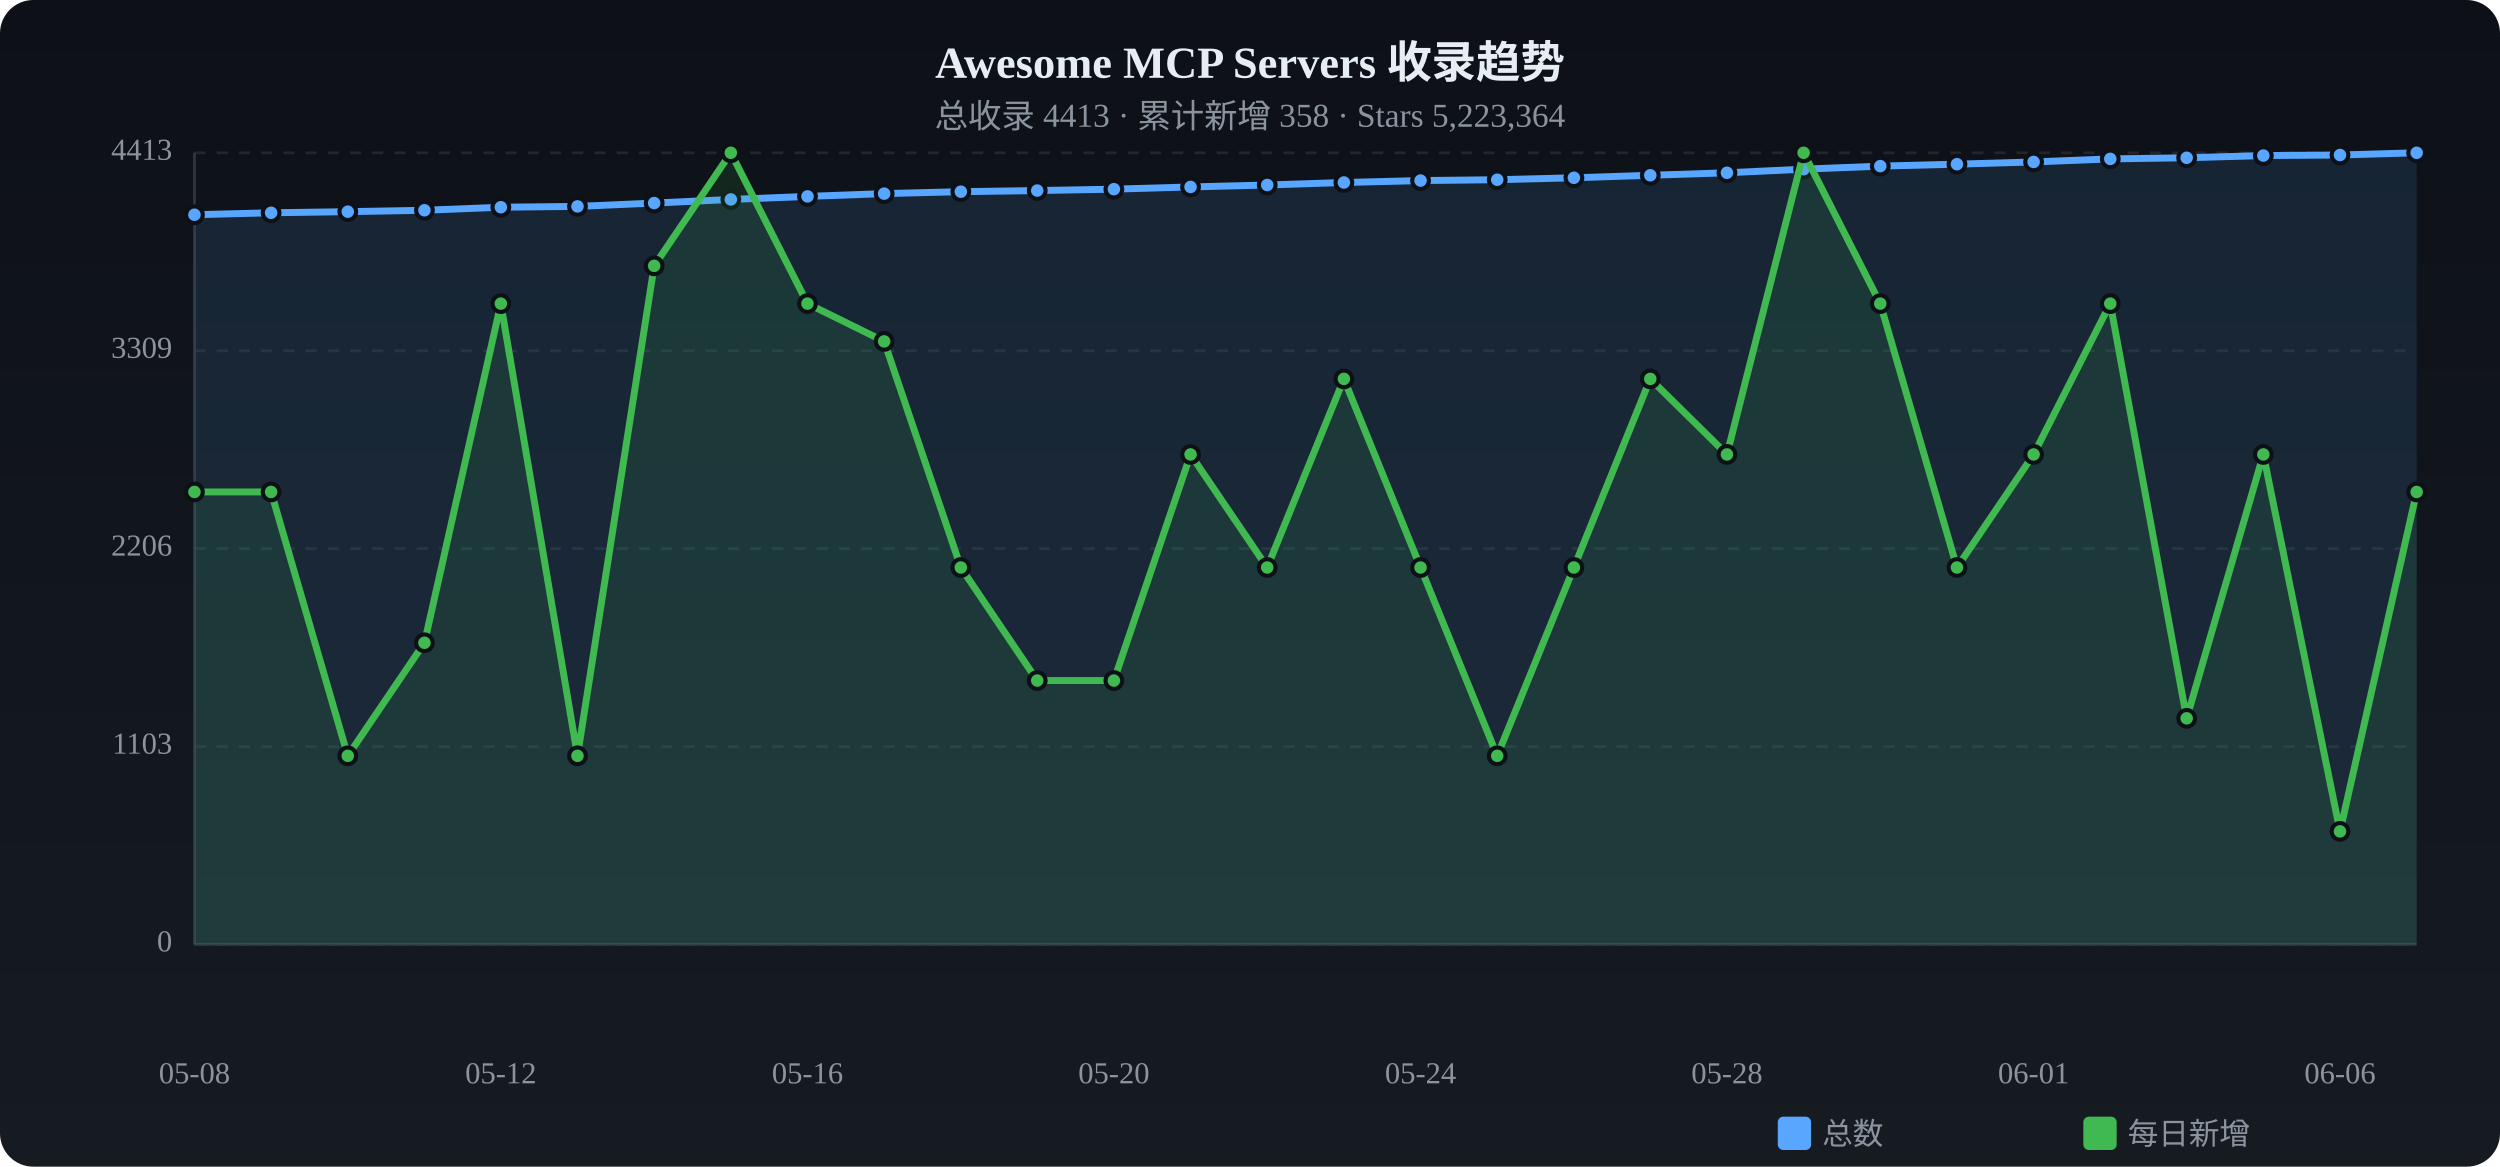
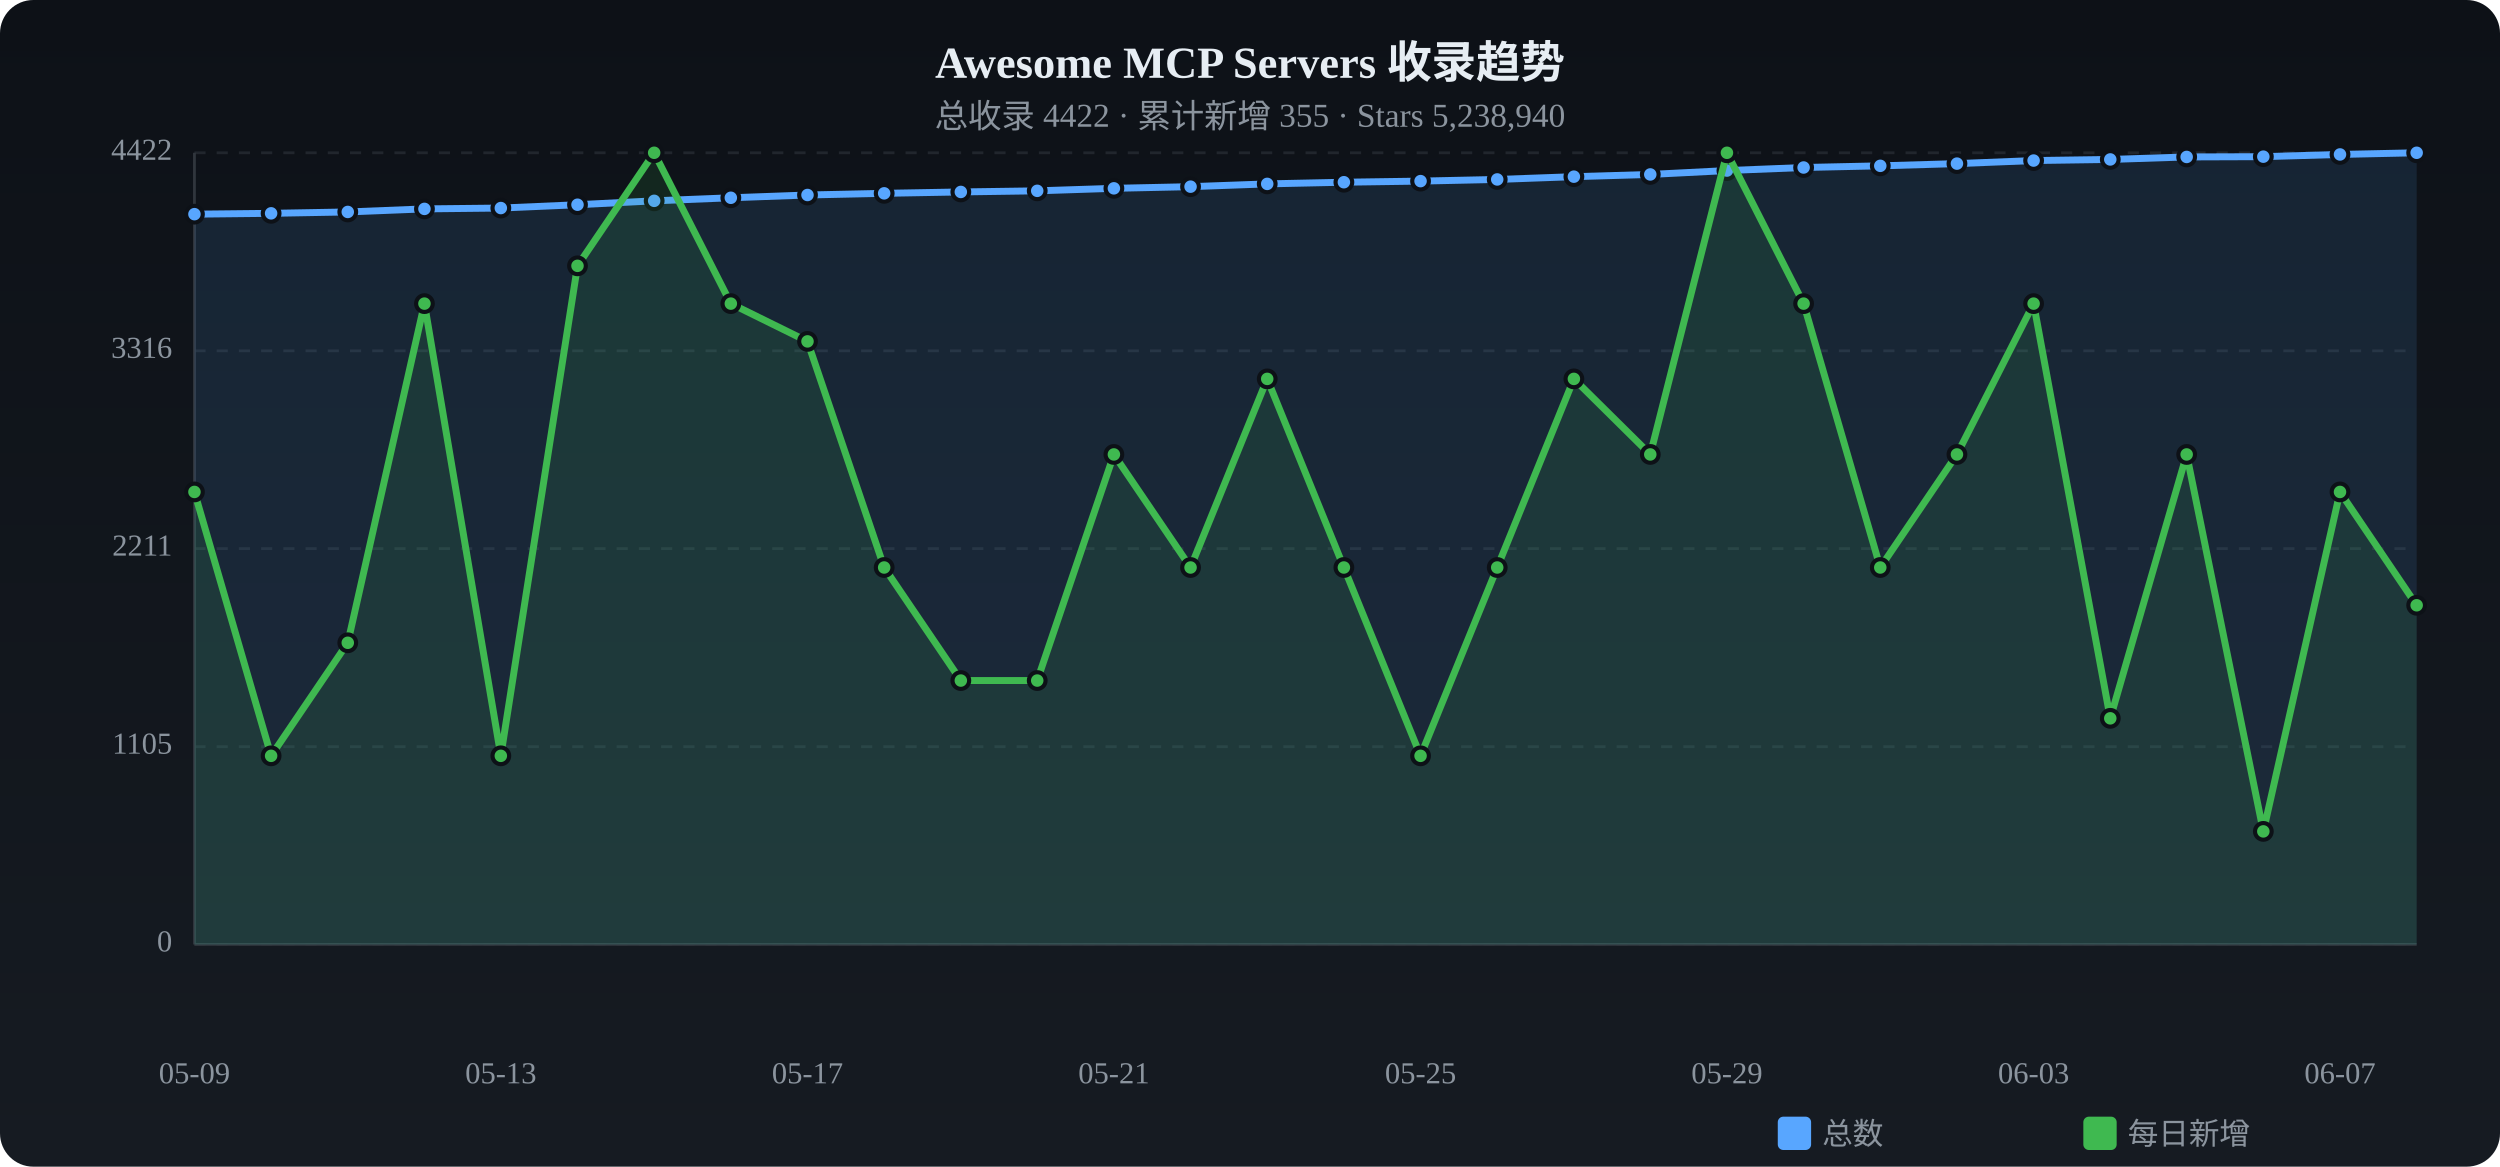
<svg xmlns="http://www.w3.org/2000/svg" viewBox="0 0 900 420" width="900" height="420">
  <defs>
    <linearGradient id="tbg" x1="0%" y1="0%" x2="0%" y2="100%">
      <stop offset="0%" stop-color="#0d1117" />
      <stop offset="100%" stop-color="#161b22" />
    </linearGradient>
  </defs>
  <rect width="900" height="420" rx="12" fill="url(#tbg)" />
  <text x="450.0" y="28" text-anchor="middle" fill="#e6edf3" font-size="16" font-weight="bold">Awesome MCP Servers 收录趋势</text>
-   <text x="450.0" y="46" text-anchor="middle" fill="#8b949e" font-size="12">总收录 4413 · 累计新增 358 · Stars 5,223,364</text>
+   <text x="450.0" y="46" text-anchor="middle" fill="#8b949e" font-size="12">总收录 4422 · 累计新增 355 · Stars 5,238,940</text>
  <text x="62" y="340.0" text-anchor="end" fill="#8b949e" font-size="11" dominant-baseline="middle">0</text>
  <line x1="70" y1="340.0" x2="870" y2="340.0" stroke="#21262d" stroke-dasharray="4 4" />
-   <text x="62" y="268.8" text-anchor="end" fill="#8b949e" font-size="11" dominant-baseline="middle">1103</text>
+   <text x="62" y="268.8" text-anchor="end" fill="#8b949e" font-size="11" dominant-baseline="middle">1105</text>
  <line x1="70" y1="268.8" x2="870" y2="268.8" stroke="#21262d" stroke-dasharray="4 4" />
-   <text x="62" y="197.5" text-anchor="end" fill="#8b949e" font-size="11" dominant-baseline="middle">2206</text>
+   <text x="62" y="197.5" text-anchor="end" fill="#8b949e" font-size="11" dominant-baseline="middle">2211</text>
  <line x1="70" y1="197.5" x2="870" y2="197.5" stroke="#21262d" stroke-dasharray="4 4" />
-   <text x="62" y="126.3" text-anchor="end" fill="#8b949e" font-size="11" dominant-baseline="middle">3309</text>
+   <text x="62" y="126.3" text-anchor="end" fill="#8b949e" font-size="11" dominant-baseline="middle">3316</text>
  <line x1="70" y1="126.3" x2="870" y2="126.3" stroke="#21262d" stroke-dasharray="4 4" />
-   <text x="62" y="55.0" text-anchor="end" fill="#8b949e" font-size="11" dominant-baseline="middle">4413</text>
+   <text x="62" y="55.0" text-anchor="end" fill="#8b949e" font-size="11" dominant-baseline="middle">4422</text>
  <line x1="70" y1="55.0" x2="870" y2="55.0" stroke="#21262d" stroke-dasharray="4 4" />
  <line x1="70" y1="55" x2="70" y2="340" stroke="#30363d" />
  <line x1="70" y1="340" x2="870" y2="340" stroke="#30363d" />
-   <path d="M70.0,77.3 L97.6,76.6 L125.2,76.2 L152.8,75.7 L180.3,74.6 L207.9,74.3 L235.5,73.1 L263.1,71.8 L290.7,70.7 L318.3,69.7 L345.9,69.0 L373.4,68.6 L401.0,68.1 L428.6,67.3 L456.2,66.6 L483.8,65.7 L511.4,65.0 L539.0,64.7 L566.6,64.0 L594.1,63.1 L621.7,62.2 L649.3,60.9 L676.9,59.8 L704.5,59.1 L732.1,58.3 L759.7,57.2 L787.2,56.8 L814.8,56.0 L842.4,55.8 L870.0,55.0 L870.0,340 L70.0,340 Z" fill="#58a6ff" opacity="0.12" />
-   <polyline points="70.0,77.3 97.6,76.6 125.2,76.2 152.8,75.7 180.3,74.6 207.9,74.3 235.5,73.1 263.1,71.8 290.7,70.7 318.3,69.7 345.9,69.0 373.4,68.6 401.0,68.1 428.6,67.3 456.2,66.6 483.8,65.7 511.4,65.0 539.0,64.7 566.6,64.0 594.1,63.1 621.7,62.2 649.3,60.9 676.9,59.8 704.5,59.1 732.1,58.3 759.7,57.2 787.2,56.8 814.8,56.0 842.4,55.8 870.0,55.0" fill="none" stroke="#58a6ff" stroke-width="2.5" stroke-linecap="round" stroke-linejoin="round" />
-   <circle cx="70.0" cy="77.3" r="3" fill="#58a6ff" stroke="#0d1117" stroke-width="1.5" />
-   <circle cx="97.6" cy="76.6" r="3" fill="#58a6ff" stroke="#0d1117" stroke-width="1.5" />
-   <circle cx="125.2" cy="76.2" r="3" fill="#58a6ff" stroke="#0d1117" stroke-width="1.5" />
-   <circle cx="152.8" cy="75.7" r="3" fill="#58a6ff" stroke="#0d1117" stroke-width="1.5" />
-   <circle cx="180.3" cy="74.6" r="3" fill="#58a6ff" stroke="#0d1117" stroke-width="1.5" />
-   <circle cx="207.9" cy="74.3" r="3" fill="#58a6ff" stroke="#0d1117" stroke-width="1.5" />
-   <circle cx="235.5" cy="73.1" r="3" fill="#58a6ff" stroke="#0d1117" stroke-width="1.5" />
-   <circle cx="263.1" cy="71.8" r="3" fill="#58a6ff" stroke="#0d1117" stroke-width="1.5" />
-   <circle cx="290.7" cy="70.7" r="3" fill="#58a6ff" stroke="#0d1117" stroke-width="1.5" />
-   <circle cx="318.3" cy="69.7" r="3" fill="#58a6ff" stroke="#0d1117" stroke-width="1.5" />
-   <circle cx="345.9" cy="69.0" r="3" fill="#58a6ff" stroke="#0d1117" stroke-width="1.5" />
-   <circle cx="373.4" cy="68.6" r="3" fill="#58a6ff" stroke="#0d1117" stroke-width="1.5" />
-   <circle cx="401.0" cy="68.1" r="3" fill="#58a6ff" stroke="#0d1117" stroke-width="1.5" />
-   <circle cx="428.6" cy="67.3" r="3" fill="#58a6ff" stroke="#0d1117" stroke-width="1.5" />
-   <circle cx="456.2" cy="66.6" r="3" fill="#58a6ff" stroke="#0d1117" stroke-width="1.5" />
-   <circle cx="483.8" cy="65.7" r="3" fill="#58a6ff" stroke="#0d1117" stroke-width="1.5" />
-   <circle cx="511.4" cy="65.0" r="3" fill="#58a6ff" stroke="#0d1117" stroke-width="1.5" />
-   <circle cx="539.0" cy="64.7" r="3" fill="#58a6ff" stroke="#0d1117" stroke-width="1.5" />
-   <circle cx="566.6" cy="64.0" r="3" fill="#58a6ff" stroke="#0d1117" stroke-width="1.5" />
-   <circle cx="594.1" cy="63.1" r="3" fill="#58a6ff" stroke="#0d1117" stroke-width="1.5" />
-   <circle cx="621.7" cy="62.2" r="3" fill="#58a6ff" stroke="#0d1117" stroke-width="1.5" />
-   <circle cx="649.3" cy="60.9" r="3" fill="#58a6ff" stroke="#0d1117" stroke-width="1.5" />
-   <circle cx="676.9" cy="59.8" r="3" fill="#58a6ff" stroke="#0d1117" stroke-width="1.5" />
-   <circle cx="704.5" cy="59.1" r="3" fill="#58a6ff" stroke="#0d1117" stroke-width="1.5" />
-   <circle cx="732.1" cy="58.3" r="3" fill="#58a6ff" stroke="#0d1117" stroke-width="1.5" />
-   <circle cx="759.7" cy="57.2" r="3" fill="#58a6ff" stroke="#0d1117" stroke-width="1.5" />
-   <circle cx="787.2" cy="56.8" r="3" fill="#58a6ff" stroke="#0d1117" stroke-width="1.5" />
-   <circle cx="814.8" cy="56.0" r="3" fill="#58a6ff" stroke="#0d1117" stroke-width="1.5" />
-   <circle cx="842.4" cy="55.8" r="3" fill="#58a6ff" stroke="#0d1117" stroke-width="1.5" />
+   <path d="M70.0,77.1 L97.6,76.8 L125.2,76.3 L152.8,75.2 L180.3,74.9 L207.9,73.7 L235.5,72.3 L263.1,71.2 L290.7,70.2 L318.3,69.6 L345.9,69.1 L373.4,68.7 L401.0,67.8 L428.6,67.2 L456.2,66.2 L483.8,65.6 L511.4,65.2 L539.0,64.6 L566.6,63.6 L594.1,62.8 L621.7,61.4 L649.3,60.3 L676.9,59.7 L704.5,58.9 L732.1,57.8 L759.7,57.4 L787.2,56.5 L814.8,56.4 L842.4,55.6 L870.0,55.0 L870.0,340 L70.0,340 Z" fill="#58a6ff" opacity="0.12" />
+   <polyline points="70.0,77.1 97.6,76.8 125.2,76.3 152.8,75.2 180.3,74.9 207.9,73.7 235.5,72.3 263.1,71.2 290.7,70.2 318.3,69.6 345.9,69.1 373.4,68.7 401.0,67.8 428.6,67.2 456.2,66.2 483.8,65.6 511.4,65.2 539.0,64.6 566.6,63.6 594.1,62.8 621.7,61.4 649.3,60.3 676.9,59.7 704.5,58.9 732.1,57.8 759.7,57.4 787.2,56.5 814.8,56.4 842.4,55.6 870.0,55.0" fill="none" stroke="#58a6ff" stroke-width="2.5" stroke-linecap="round" stroke-linejoin="round" />
+   <circle cx="70.0" cy="77.1" r="3" fill="#58a6ff" stroke="#0d1117" stroke-width="1.5" />
+   <circle cx="97.6" cy="76.8" r="3" fill="#58a6ff" stroke="#0d1117" stroke-width="1.5" />
+   <circle cx="125.2" cy="76.3" r="3" fill="#58a6ff" stroke="#0d1117" stroke-width="1.5" />
+   <circle cx="152.8" cy="75.2" r="3" fill="#58a6ff" stroke="#0d1117" stroke-width="1.5" />
+   <circle cx="180.3" cy="74.9" r="3" fill="#58a6ff" stroke="#0d1117" stroke-width="1.5" />
+   <circle cx="207.9" cy="73.7" r="3" fill="#58a6ff" stroke="#0d1117" stroke-width="1.5" />
+   <circle cx="235.5" cy="72.3" r="3" fill="#58a6ff" stroke="#0d1117" stroke-width="1.5" />
+   <circle cx="263.1" cy="71.2" r="3" fill="#58a6ff" stroke="#0d1117" stroke-width="1.5" />
+   <circle cx="290.7" cy="70.2" r="3" fill="#58a6ff" stroke="#0d1117" stroke-width="1.5" />
+   <circle cx="318.3" cy="69.6" r="3" fill="#58a6ff" stroke="#0d1117" stroke-width="1.5" />
+   <circle cx="345.9" cy="69.1" r="3" fill="#58a6ff" stroke="#0d1117" stroke-width="1.5" />
+   <circle cx="373.4" cy="68.7" r="3" fill="#58a6ff" stroke="#0d1117" stroke-width="1.5" />
+   <circle cx="401.0" cy="67.8" r="3" fill="#58a6ff" stroke="#0d1117" stroke-width="1.5" />
+   <circle cx="428.6" cy="67.2" r="3" fill="#58a6ff" stroke="#0d1117" stroke-width="1.5" />
+   <circle cx="456.2" cy="66.2" r="3" fill="#58a6ff" stroke="#0d1117" stroke-width="1.5" />
+   <circle cx="483.8" cy="65.6" r="3" fill="#58a6ff" stroke="#0d1117" stroke-width="1.5" />
+   <circle cx="511.4" cy="65.2" r="3" fill="#58a6ff" stroke="#0d1117" stroke-width="1.5" />
+   <circle cx="539.0" cy="64.6" r="3" fill="#58a6ff" stroke="#0d1117" stroke-width="1.5" />
+   <circle cx="566.6" cy="63.6" r="3" fill="#58a6ff" stroke="#0d1117" stroke-width="1.5" />
+   <circle cx="594.1" cy="62.8" r="3" fill="#58a6ff" stroke="#0d1117" stroke-width="1.5" />
+   <circle cx="621.7" cy="61.4" r="3" fill="#58a6ff" stroke="#0d1117" stroke-width="1.5" />
+   <circle cx="649.3" cy="60.3" r="3" fill="#58a6ff" stroke="#0d1117" stroke-width="1.5" />
+   <circle cx="676.9" cy="59.7" r="3" fill="#58a6ff" stroke="#0d1117" stroke-width="1.5" />
+   <circle cx="704.5" cy="58.9" r="3" fill="#58a6ff" stroke="#0d1117" stroke-width="1.5" />
+   <circle cx="732.1" cy="57.8" r="3" fill="#58a6ff" stroke="#0d1117" stroke-width="1.5" />
+   <circle cx="759.7" cy="57.4" r="3" fill="#58a6ff" stroke="#0d1117" stroke-width="1.5" />
+   <circle cx="787.2" cy="56.5" r="3" fill="#58a6ff" stroke="#0d1117" stroke-width="1.5" />
+   <circle cx="814.8" cy="56.4" r="3" fill="#58a6ff" stroke="#0d1117" stroke-width="1.5" />
+   <circle cx="842.4" cy="55.6" r="3" fill="#58a6ff" stroke="#0d1117" stroke-width="1.5" />
  <circle cx="870.0" cy="55.0" r="3" fill="#58a6ff" stroke="#0d1117" stroke-width="1.5" />
-   <path d="M70.0,177.1 L97.6,177.1 L125.2,272.1 L152.8,231.4 L180.3,109.3 L207.9,272.1 L235.5,95.7 L263.1,55.0 L290.7,109.3 L318.3,122.9 L345.9,204.3 L373.4,245.0 L401.0,245.0 L428.6,163.6 L456.2,204.3 L483.8,136.4 L511.4,204.3 L539.0,272.1 L566.6,204.3 L594.1,136.4 L621.7,163.6 L649.3,55.0 L676.9,109.3 L704.5,204.3 L732.1,163.6 L759.7,109.3 L787.2,258.6 L814.8,163.6 L842.4,299.3 L870.0,177.1 L870.0,340 L70.0,340 Z" fill="#3fb950" opacity="0.12" />
-   <polyline points="70.0,177.1 97.6,177.1 125.2,272.1 152.8,231.4 180.3,109.3 207.9,272.1 235.5,95.7 263.1,55.0 290.7,109.3 318.3,122.9 345.9,204.3 373.4,245.0 401.0,245.0 428.6,163.6 456.2,204.3 483.8,136.4 511.4,204.3 539.0,272.1 566.6,204.3 594.1,136.4 621.7,163.6 649.3,55.0 676.9,109.3 704.5,204.3 732.1,163.6 759.7,109.3 787.2,258.6 814.8,163.6 842.4,299.3 870.0,177.1" fill="none" stroke="#3fb950" stroke-width="2.5" stroke-linecap="round" stroke-linejoin="round" />
+   <path d="M70.0,177.1 L97.6,272.1 L125.2,231.4 L152.8,109.3 L180.3,272.1 L207.9,95.7 L235.5,55.0 L263.1,109.3 L290.7,122.9 L318.3,204.3 L345.9,245.0 L373.4,245.0 L401.0,163.6 L428.6,204.3 L456.2,136.4 L483.8,204.3 L511.4,272.1 L539.0,204.3 L566.6,136.4 L594.1,163.6 L621.7,55.0 L649.3,109.3 L676.9,204.3 L704.5,163.6 L732.1,109.3 L759.7,258.6 L787.2,163.6 L814.8,299.3 L842.4,177.1 L870.0,217.9 L870.0,340 L70.0,340 Z" fill="#3fb950" opacity="0.12" />
+   <polyline points="70.0,177.1 97.6,272.1 125.2,231.4 152.8,109.3 180.3,272.1 207.9,95.7 235.5,55.0 263.1,109.3 290.7,122.9 318.3,204.3 345.9,245.0 373.4,245.0 401.0,163.6 428.6,204.3 456.2,136.4 483.8,204.3 511.4,272.1 539.0,204.3 566.6,136.4 594.1,163.6 621.7,55.0 649.3,109.3 676.9,204.3 704.5,163.6 732.1,109.3 759.7,258.6 787.2,163.6 814.8,299.3 842.4,177.1 870.0,217.9" fill="none" stroke="#3fb950" stroke-width="2.5" stroke-linecap="round" stroke-linejoin="round" />
  <circle cx="70.0" cy="177.1" r="3" fill="#3fb950" stroke="#0d1117" stroke-width="1.5" />
-   <circle cx="97.6" cy="177.1" r="3" fill="#3fb950" stroke="#0d1117" stroke-width="1.5" />
-   <circle cx="125.2" cy="272.1" r="3" fill="#3fb950" stroke="#0d1117" stroke-width="1.5" />
-   <circle cx="152.8" cy="231.4" r="3" fill="#3fb950" stroke="#0d1117" stroke-width="1.5" />
-   <circle cx="180.3" cy="109.3" r="3" fill="#3fb950" stroke="#0d1117" stroke-width="1.5" />
-   <circle cx="207.9" cy="272.1" r="3" fill="#3fb950" stroke="#0d1117" stroke-width="1.5" />
-   <circle cx="235.5" cy="95.7" r="3" fill="#3fb950" stroke="#0d1117" stroke-width="1.5" />
-   <circle cx="263.1" cy="55.0" r="3" fill="#3fb950" stroke="#0d1117" stroke-width="1.5" />
-   <circle cx="290.7" cy="109.3" r="3" fill="#3fb950" stroke="#0d1117" stroke-width="1.5" />
-   <circle cx="318.3" cy="122.9" r="3" fill="#3fb950" stroke="#0d1117" stroke-width="1.5" />
-   <circle cx="345.9" cy="204.3" r="3" fill="#3fb950" stroke="#0d1117" stroke-width="1.5" />
+   <circle cx="97.6" cy="272.1" r="3" fill="#3fb950" stroke="#0d1117" stroke-width="1.5" />
+   <circle cx="125.2" cy="231.4" r="3" fill="#3fb950" stroke="#0d1117" stroke-width="1.5" />
+   <circle cx="152.8" cy="109.3" r="3" fill="#3fb950" stroke="#0d1117" stroke-width="1.5" />
+   <circle cx="180.3" cy="272.1" r="3" fill="#3fb950" stroke="#0d1117" stroke-width="1.5" />
+   <circle cx="207.9" cy="95.7" r="3" fill="#3fb950" stroke="#0d1117" stroke-width="1.5" />
+   <circle cx="235.5" cy="55.0" r="3" fill="#3fb950" stroke="#0d1117" stroke-width="1.5" />
+   <circle cx="263.1" cy="109.3" r="3" fill="#3fb950" stroke="#0d1117" stroke-width="1.5" />
+   <circle cx="290.7" cy="122.9" r="3" fill="#3fb950" stroke="#0d1117" stroke-width="1.5" />
+   <circle cx="318.3" cy="204.3" r="3" fill="#3fb950" stroke="#0d1117" stroke-width="1.5" />
+   <circle cx="345.9" cy="245.0" r="3" fill="#3fb950" stroke="#0d1117" stroke-width="1.5" />
  <circle cx="373.4" cy="245.0" r="3" fill="#3fb950" stroke="#0d1117" stroke-width="1.5" />
-   <circle cx="401.0" cy="245.0" r="3" fill="#3fb950" stroke="#0d1117" stroke-width="1.5" />
-   <circle cx="428.6" cy="163.6" r="3" fill="#3fb950" stroke="#0d1117" stroke-width="1.5" />
-   <circle cx="456.2" cy="204.3" r="3" fill="#3fb950" stroke="#0d1117" stroke-width="1.5" />
-   <circle cx="483.8" cy="136.4" r="3" fill="#3fb950" stroke="#0d1117" stroke-width="1.5" />
-   <circle cx="511.4" cy="204.3" r="3" fill="#3fb950" stroke="#0d1117" stroke-width="1.5" />
-   <circle cx="539.0" cy="272.1" r="3" fill="#3fb950" stroke="#0d1117" stroke-width="1.5" />
-   <circle cx="566.6" cy="204.3" r="3" fill="#3fb950" stroke="#0d1117" stroke-width="1.5" />
-   <circle cx="594.1" cy="136.4" r="3" fill="#3fb950" stroke="#0d1117" stroke-width="1.5" />
-   <circle cx="621.7" cy="163.6" r="3" fill="#3fb950" stroke="#0d1117" stroke-width="1.5" />
-   <circle cx="649.3" cy="55.0" r="3" fill="#3fb950" stroke="#0d1117" stroke-width="1.5" />
-   <circle cx="676.9" cy="109.3" r="3" fill="#3fb950" stroke="#0d1117" stroke-width="1.5" />
-   <circle cx="704.5" cy="204.3" r="3" fill="#3fb950" stroke="#0d1117" stroke-width="1.5" />
-   <circle cx="732.1" cy="163.6" r="3" fill="#3fb950" stroke="#0d1117" stroke-width="1.5" />
-   <circle cx="759.7" cy="109.3" r="3" fill="#3fb950" stroke="#0d1117" stroke-width="1.5" />
-   <circle cx="787.2" cy="258.6" r="3" fill="#3fb950" stroke="#0d1117" stroke-width="1.5" />
-   <circle cx="814.8" cy="163.6" r="3" fill="#3fb950" stroke="#0d1117" stroke-width="1.5" />
-   <circle cx="842.4" cy="299.3" r="3" fill="#3fb950" stroke="#0d1117" stroke-width="1.5" />
-   <circle cx="870.0" cy="177.1" r="3" fill="#3fb950" stroke="#0d1117" stroke-width="1.5" />
-   <text x="70.0" y="390" text-anchor="middle" fill="#8b949e" font-size="11">05-08</text>
-   <text x="180.3" y="390" text-anchor="middle" fill="#8b949e" font-size="11">05-12</text>
-   <text x="290.7" y="390" text-anchor="middle" fill="#8b949e" font-size="11">05-16</text>
-   <text x="401.0" y="390" text-anchor="middle" fill="#8b949e" font-size="11">05-20</text>
-   <text x="511.4" y="390" text-anchor="middle" fill="#8b949e" font-size="11">05-24</text>
-   <text x="621.7" y="390" text-anchor="middle" fill="#8b949e" font-size="11">05-28</text>
-   <text x="732.1" y="390" text-anchor="middle" fill="#8b949e" font-size="11">06-01</text>
-   <text x="842.4" y="390" text-anchor="middle" fill="#8b949e" font-size="11">06-06</text>
+   <circle cx="401.0" cy="163.6" r="3" fill="#3fb950" stroke="#0d1117" stroke-width="1.5" />
+   <circle cx="428.6" cy="204.3" r="3" fill="#3fb950" stroke="#0d1117" stroke-width="1.5" />
+   <circle cx="456.2" cy="136.4" r="3" fill="#3fb950" stroke="#0d1117" stroke-width="1.5" />
+   <circle cx="483.8" cy="204.3" r="3" fill="#3fb950" stroke="#0d1117" stroke-width="1.5" />
+   <circle cx="511.4" cy="272.1" r="3" fill="#3fb950" stroke="#0d1117" stroke-width="1.5" />
+   <circle cx="539.0" cy="204.3" r="3" fill="#3fb950" stroke="#0d1117" stroke-width="1.5" />
+   <circle cx="566.6" cy="136.4" r="3" fill="#3fb950" stroke="#0d1117" stroke-width="1.5" />
+   <circle cx="594.1" cy="163.6" r="3" fill="#3fb950" stroke="#0d1117" stroke-width="1.5" />
+   <circle cx="621.7" cy="55.0" r="3" fill="#3fb950" stroke="#0d1117" stroke-width="1.5" />
+   <circle cx="649.3" cy="109.3" r="3" fill="#3fb950" stroke="#0d1117" stroke-width="1.5" />
+   <circle cx="676.9" cy="204.3" r="3" fill="#3fb950" stroke="#0d1117" stroke-width="1.5" />
+   <circle cx="704.5" cy="163.6" r="3" fill="#3fb950" stroke="#0d1117" stroke-width="1.5" />
+   <circle cx="732.1" cy="109.3" r="3" fill="#3fb950" stroke="#0d1117" stroke-width="1.5" />
+   <circle cx="759.7" cy="258.6" r="3" fill="#3fb950" stroke="#0d1117" stroke-width="1.5" />
+   <circle cx="787.2" cy="163.6" r="3" fill="#3fb950" stroke="#0d1117" stroke-width="1.5" />
+   <circle cx="814.8" cy="299.3" r="3" fill="#3fb950" stroke="#0d1117" stroke-width="1.5" />
+   <circle cx="842.4" cy="177.1" r="3" fill="#3fb950" stroke="#0d1117" stroke-width="1.5" />
+   <circle cx="870.0" cy="217.9" r="3" fill="#3fb950" stroke="#0d1117" stroke-width="1.5" />
+   <text x="70.0" y="390" text-anchor="middle" fill="#8b949e" font-size="11">05-09</text>
+   <text x="180.3" y="390" text-anchor="middle" fill="#8b949e" font-size="11">05-13</text>
+   <text x="290.7" y="390" text-anchor="middle" fill="#8b949e" font-size="11">05-17</text>
+   <text x="401.0" y="390" text-anchor="middle" fill="#8b949e" font-size="11">05-21</text>
+   <text x="511.4" y="390" text-anchor="middle" fill="#8b949e" font-size="11">05-25</text>
+   <text x="621.7" y="390" text-anchor="middle" fill="#8b949e" font-size="11">05-29</text>
+   <text x="732.1" y="390" text-anchor="middle" fill="#8b949e" font-size="11">06-03</text>
+   <text x="842.4" y="390" text-anchor="middle" fill="#8b949e" font-size="11">06-07</text>
  <rect x="640" y="402" width="12" height="12" rx="2" fill="#58a6ff" />
  <text x="656" y="412" fill="#8b949e" font-size="11">总数</text>
  <rect x="750" y="402" width="12" height="12" rx="2" fill="#3fb950" />
  <text x="766" y="412" fill="#8b949e" font-size="11">每日新增</text>
</svg>
